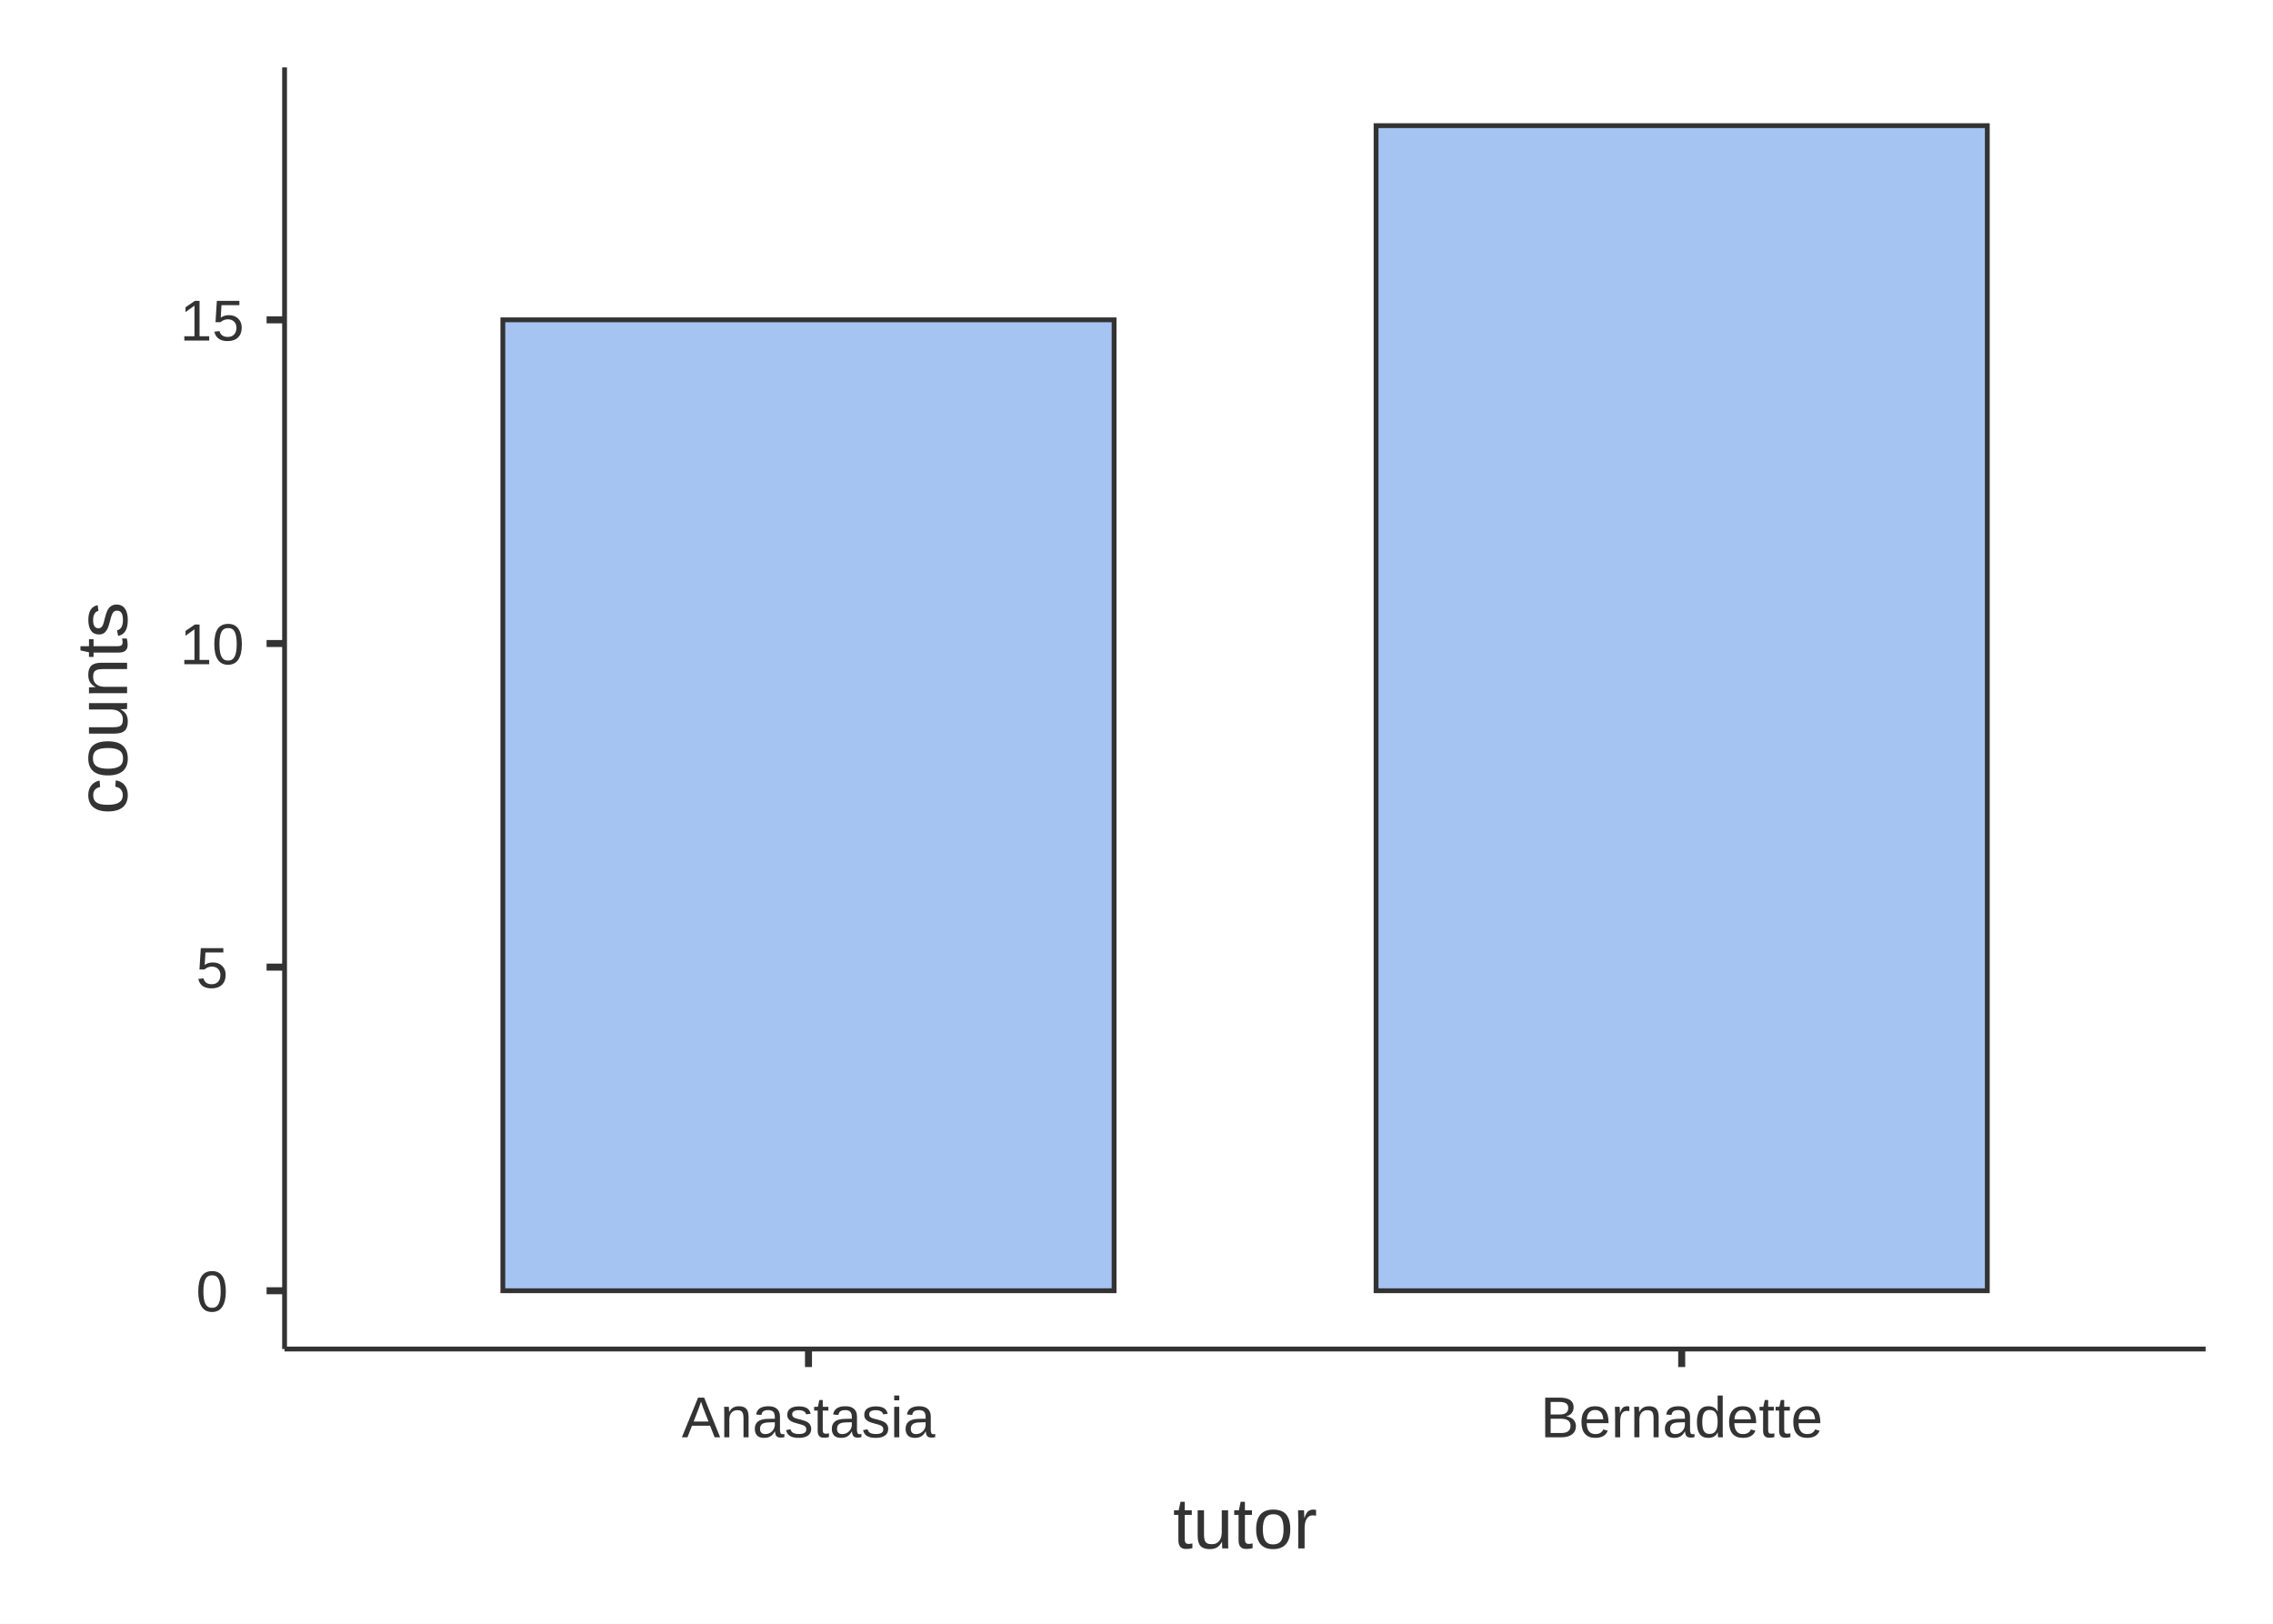
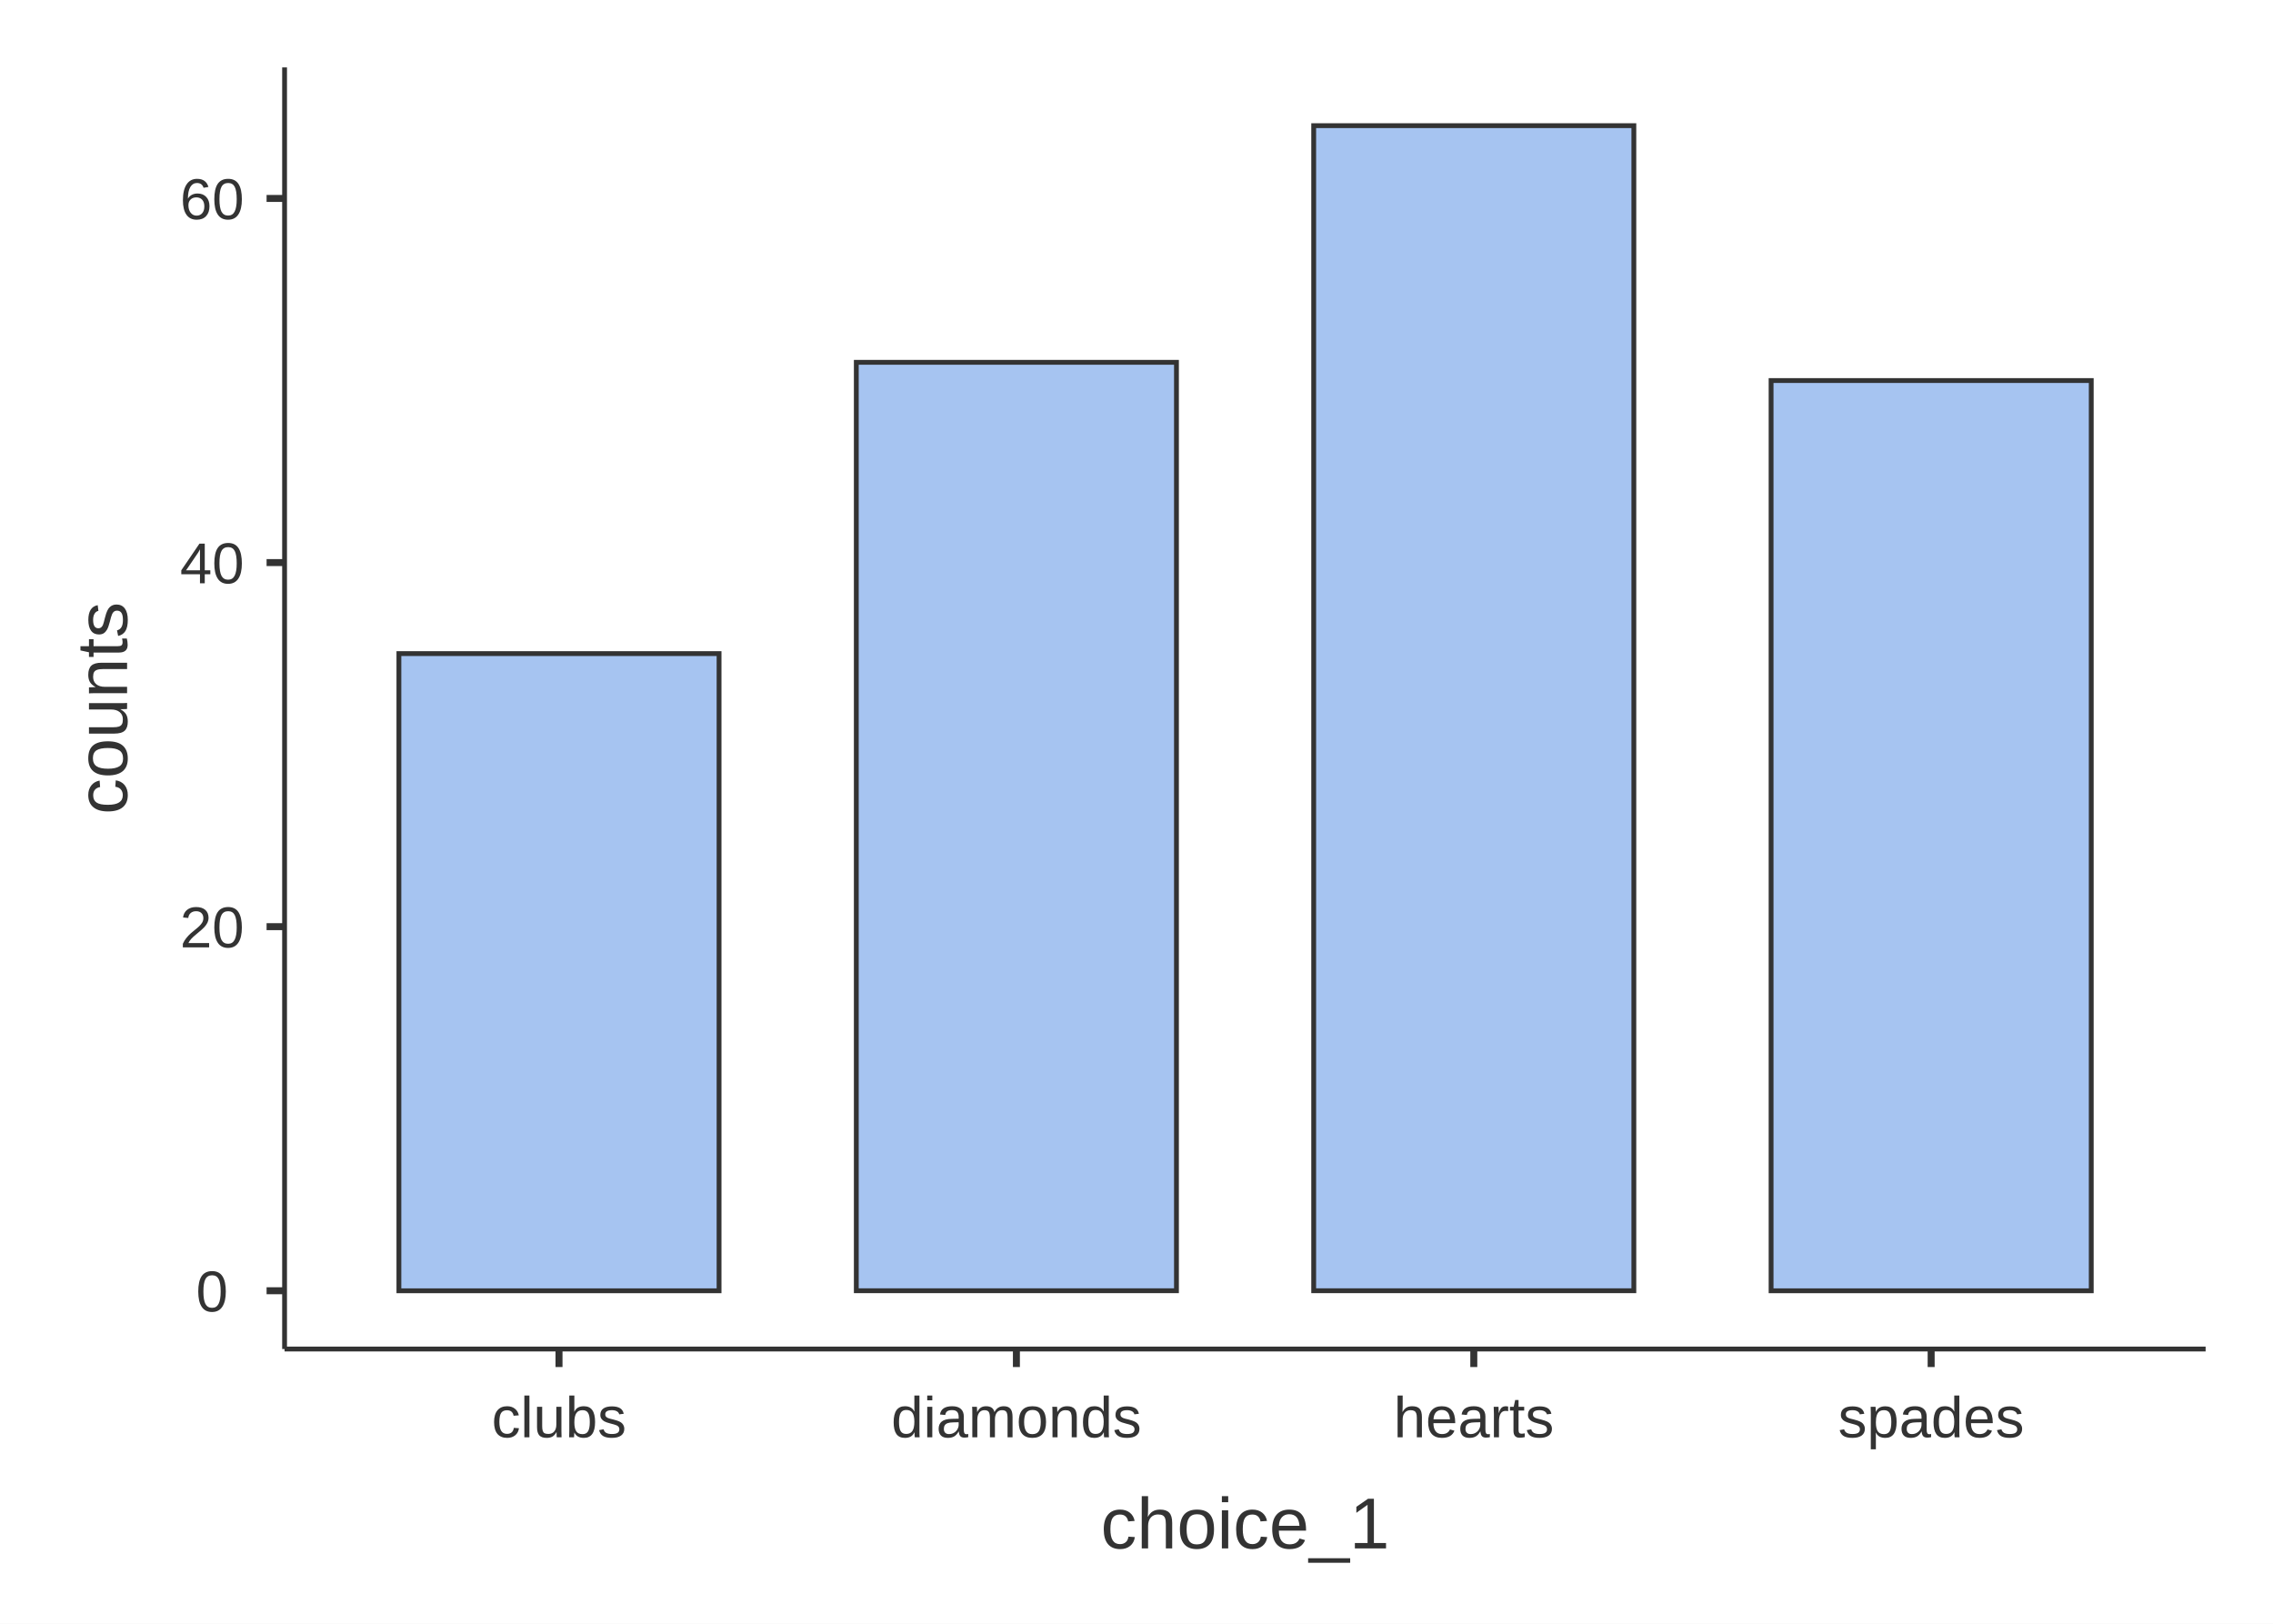
<svg xmlns="http://www.w3.org/2000/svg" class="svglite" width="504.00pt" height="360.00pt" viewBox="0 0 504.00 360.00">
  <defs>
    <style type="text/css">
    .svglite line, .svglite polyline, .svglite polygon, .svglite path, .svglite rect, .svglite circle {
      fill: none;
      stroke: #000000;
      stroke-linecap: round;
      stroke-linejoin: round;
      stroke-miterlimit: 10.00;
    }
  </style>
  </defs>
  <rect width="100%" height="100%" style="stroke: none; fill: #FFFFFF;" />
  <defs>
    <clipPath id="cpMC4wMHw1MDQuMDB8MC4wMHwzNjAuMDA=">
      <rect x="0.00" y="0.00" width="504.00" height="360.00" />
    </clipPath>
  </defs>
  <g clip-path="url(#cpMC4wMHw1MDQuMDB8MC4wMHwzNjAuMDA=)">
    <rect x="0.00" y="0.00" width="504.00" height="360.00" style="stroke-width: 1.55; stroke: none;" />
  </g>
  <defs>
    <clipPath id="cpNjMuMTB8NDg5LjA2fDE0Ljk0fDI5OS4wOQ==">
      <rect x="63.10" y="14.94" width="425.96" height="284.15" />
    </clipPath>
  </defs>
  <g clip-path="url(#cpNjMuMTB8NDg5LjA2fDE0Ljk0fDI5OS4wOQ==)">
    <rect x="63.10" y="14.94" width="425.96" height="284.15" style="stroke-width: 1.55; stroke: none;" />
-     <rect x="111.50" y="70.91" width="135.53" height="215.26" style="stroke-width: 1.07; stroke: #333333; stroke-linecap: square; stroke-linejoin: miter; fill: #A6C4F1;" />
-     <rect x="305.12" y="27.86" width="135.53" height="258.31" style="stroke-width: 1.07; stroke: #333333; stroke-linecap: square; stroke-linejoin: miter; fill: #A6C4F1;" />
+     <rect x="88.45" y="144.91" width="70.99" height="141.27" style="stroke-width: 1.07; stroke: #333333; stroke-linecap: square; stroke-linejoin: miter; fill: #A6C4F1;" />
+     <rect x="189.87" y="80.33" width="70.99" height="205.84" style="stroke-width: 1.07; stroke: #333333; stroke-linecap: square; stroke-linejoin: miter; fill: #A6C4F1;" />
+     <rect x="291.29" y="27.86" width="70.99" height="258.31" style="stroke-width: 1.07; stroke: #333333; stroke-linecap: square; stroke-linejoin: miter; fill: #A6C4F1;" />
+     <rect x="392.71" y="84.37" width="70.99" height="201.81" style="stroke-width: 1.07; stroke: #333333; stroke-linecap: square; stroke-linejoin: miter; fill: #A6C4F1;" />
  </g>
  <g clip-path="url(#cpMC4wMHw1MDQuMDB8MC4wMHwzNjAuMDA=)">
    <polyline points="63.10,299.09 63.10,14.94 " style="stroke-width: 1.07; stroke: #333333; stroke-linecap: butt;" />
    <text x="47.02" y="290.76" text-anchor="middle" style="font-size: 12.80px; fill: #333333; font-family: Arial;" textLength="7.11px" lengthAdjust="spacingAndGlyphs">0</text>
-     <text x="47.02" y="219.01" text-anchor="middle" style="font-size: 12.80px; fill: #333333; font-family: Arial;" textLength="7.11px" lengthAdjust="spacingAndGlyphs">5</text>
-     <text x="47.02" y="147.26" text-anchor="middle" style="font-size: 12.80px; fill: #333333; font-family: Arial;" textLength="14.23px" lengthAdjust="spacingAndGlyphs">10</text>
-     <text x="47.02" y="75.50" text-anchor="middle" style="font-size: 12.80px; fill: #333333; font-family: Arial;" textLength="14.23px" lengthAdjust="spacingAndGlyphs">15</text>
+     <text x="47.02" y="210.04" text-anchor="middle" style="font-size: 12.80px; fill: #333333; font-family: Arial;" textLength="14.23px" lengthAdjust="spacingAndGlyphs">20</text>
+     <text x="47.02" y="129.32" text-anchor="middle" style="font-size: 12.80px; fill: #333333; font-family: Arial;" textLength="14.23px" lengthAdjust="spacingAndGlyphs">40</text>
+     <text x="47.02" y="48.59" text-anchor="middle" style="font-size: 12.80px; fill: #333333; font-family: Arial;" textLength="14.23px" lengthAdjust="spacingAndGlyphs">60</text>
    <polyline points="59.11,286.17 63.10,286.17 " style="stroke-width: 1.55; stroke: #333333; stroke-linecap: butt;" />
-     <polyline points="59.11,214.42 63.10,214.42 " style="stroke-width: 1.55; stroke: #333333; stroke-linecap: butt;" />
-     <polyline points="59.11,142.67 63.10,142.67 " style="stroke-width: 1.55; stroke: #333333; stroke-linecap: butt;" />
-     <polyline points="59.11,70.91 63.10,70.91 " style="stroke-width: 1.55; stroke: #333333; stroke-linecap: butt;" />
+     <polyline points="59.11,205.45 63.10,205.45 " style="stroke-width: 1.55; stroke: #333333; stroke-linecap: butt;" />
+     <polyline points="59.11,124.73 63.10,124.73 " style="stroke-width: 1.55; stroke: #333333; stroke-linecap: butt;" />
+     <polyline points="59.11,44.00 63.10,44.00 " style="stroke-width: 1.55; stroke: #333333; stroke-linecap: butt;" />
    <polyline points="63.10,299.09 489.06,299.09 " style="stroke-width: 1.07; stroke: #333333; stroke-linecap: butt;" />
-     <polyline points="179.27,303.08 179.27,299.09 " style="stroke-width: 1.55; stroke: #333333; stroke-linecap: butt;" />
-     <polyline points="372.89,303.08 372.89,299.09 " style="stroke-width: 1.55; stroke: #333333; stroke-linecap: butt;" />
-     <text x="179.27" y="318.67" text-anchor="middle" style="font-size: 12.80px; fill: #333333; font-family: Arial;" textLength="56.19px" lengthAdjust="spacingAndGlyphs">Anastasia</text>
-     <text x="372.89" y="318.67" text-anchor="middle" style="font-size: 12.80px; fill: #333333; font-family: Arial;" textLength="62.59px" lengthAdjust="spacingAndGlyphs">Bernadette</text>
-     <text x="276.08" y="343.30" text-anchor="middle" style="font-size: 16.00px; fill: #333333; font-family: Arial;" textLength="32.01px" lengthAdjust="spacingAndGlyphs">tutor</text>
+     <polyline points="123.95,303.08 123.95,299.09 " style="stroke-width: 1.55; stroke: #333333; stroke-linecap: butt;" />
+     <polyline points="225.37,303.08 225.37,299.09 " style="stroke-width: 1.55; stroke: #333333; stroke-linecap: butt;" />
+     <polyline points="326.79,303.08 326.79,299.09 " style="stroke-width: 1.55; stroke: #333333; stroke-linecap: butt;" />
+     <polyline points="428.20,303.08 428.20,299.09 " style="stroke-width: 1.55; stroke: #333333; stroke-linecap: butt;" />
+     <text x="123.95" y="318.67" text-anchor="middle" style="font-size: 12.80px; fill: #333333; font-family: Arial;" textLength="29.87px" lengthAdjust="spacingAndGlyphs">clubs</text>
+     <text x="225.37" y="318.67" text-anchor="middle" style="font-size: 12.80px; fill: #333333; font-family: Arial;" textLength="55.48px" lengthAdjust="spacingAndGlyphs">diamonds</text>
+     <text x="326.79" y="318.67" text-anchor="middle" style="font-size: 12.80px; fill: #333333; font-family: Arial;" textLength="35.56px" lengthAdjust="spacingAndGlyphs">hearts</text>
+     <text x="428.20" y="318.67" text-anchor="middle" style="font-size: 12.80px; fill: #333333; font-family: Arial;" textLength="41.26px" lengthAdjust="spacingAndGlyphs">spades</text>
+     <text x="276.08" y="343.30" text-anchor="middle" style="font-size: 16.00px; fill: #333333; font-family: Arial;" textLength="64.05px" lengthAdjust="spacingAndGlyphs">choice_1</text>
    <text transform="translate(28.18,157.02) rotate(-90)" text-anchor="middle" style="font-size: 16.00px; fill: #333333; font-family: Arial;" textLength="47.14px" lengthAdjust="spacingAndGlyphs">counts</text>
  </g>
</svg>
